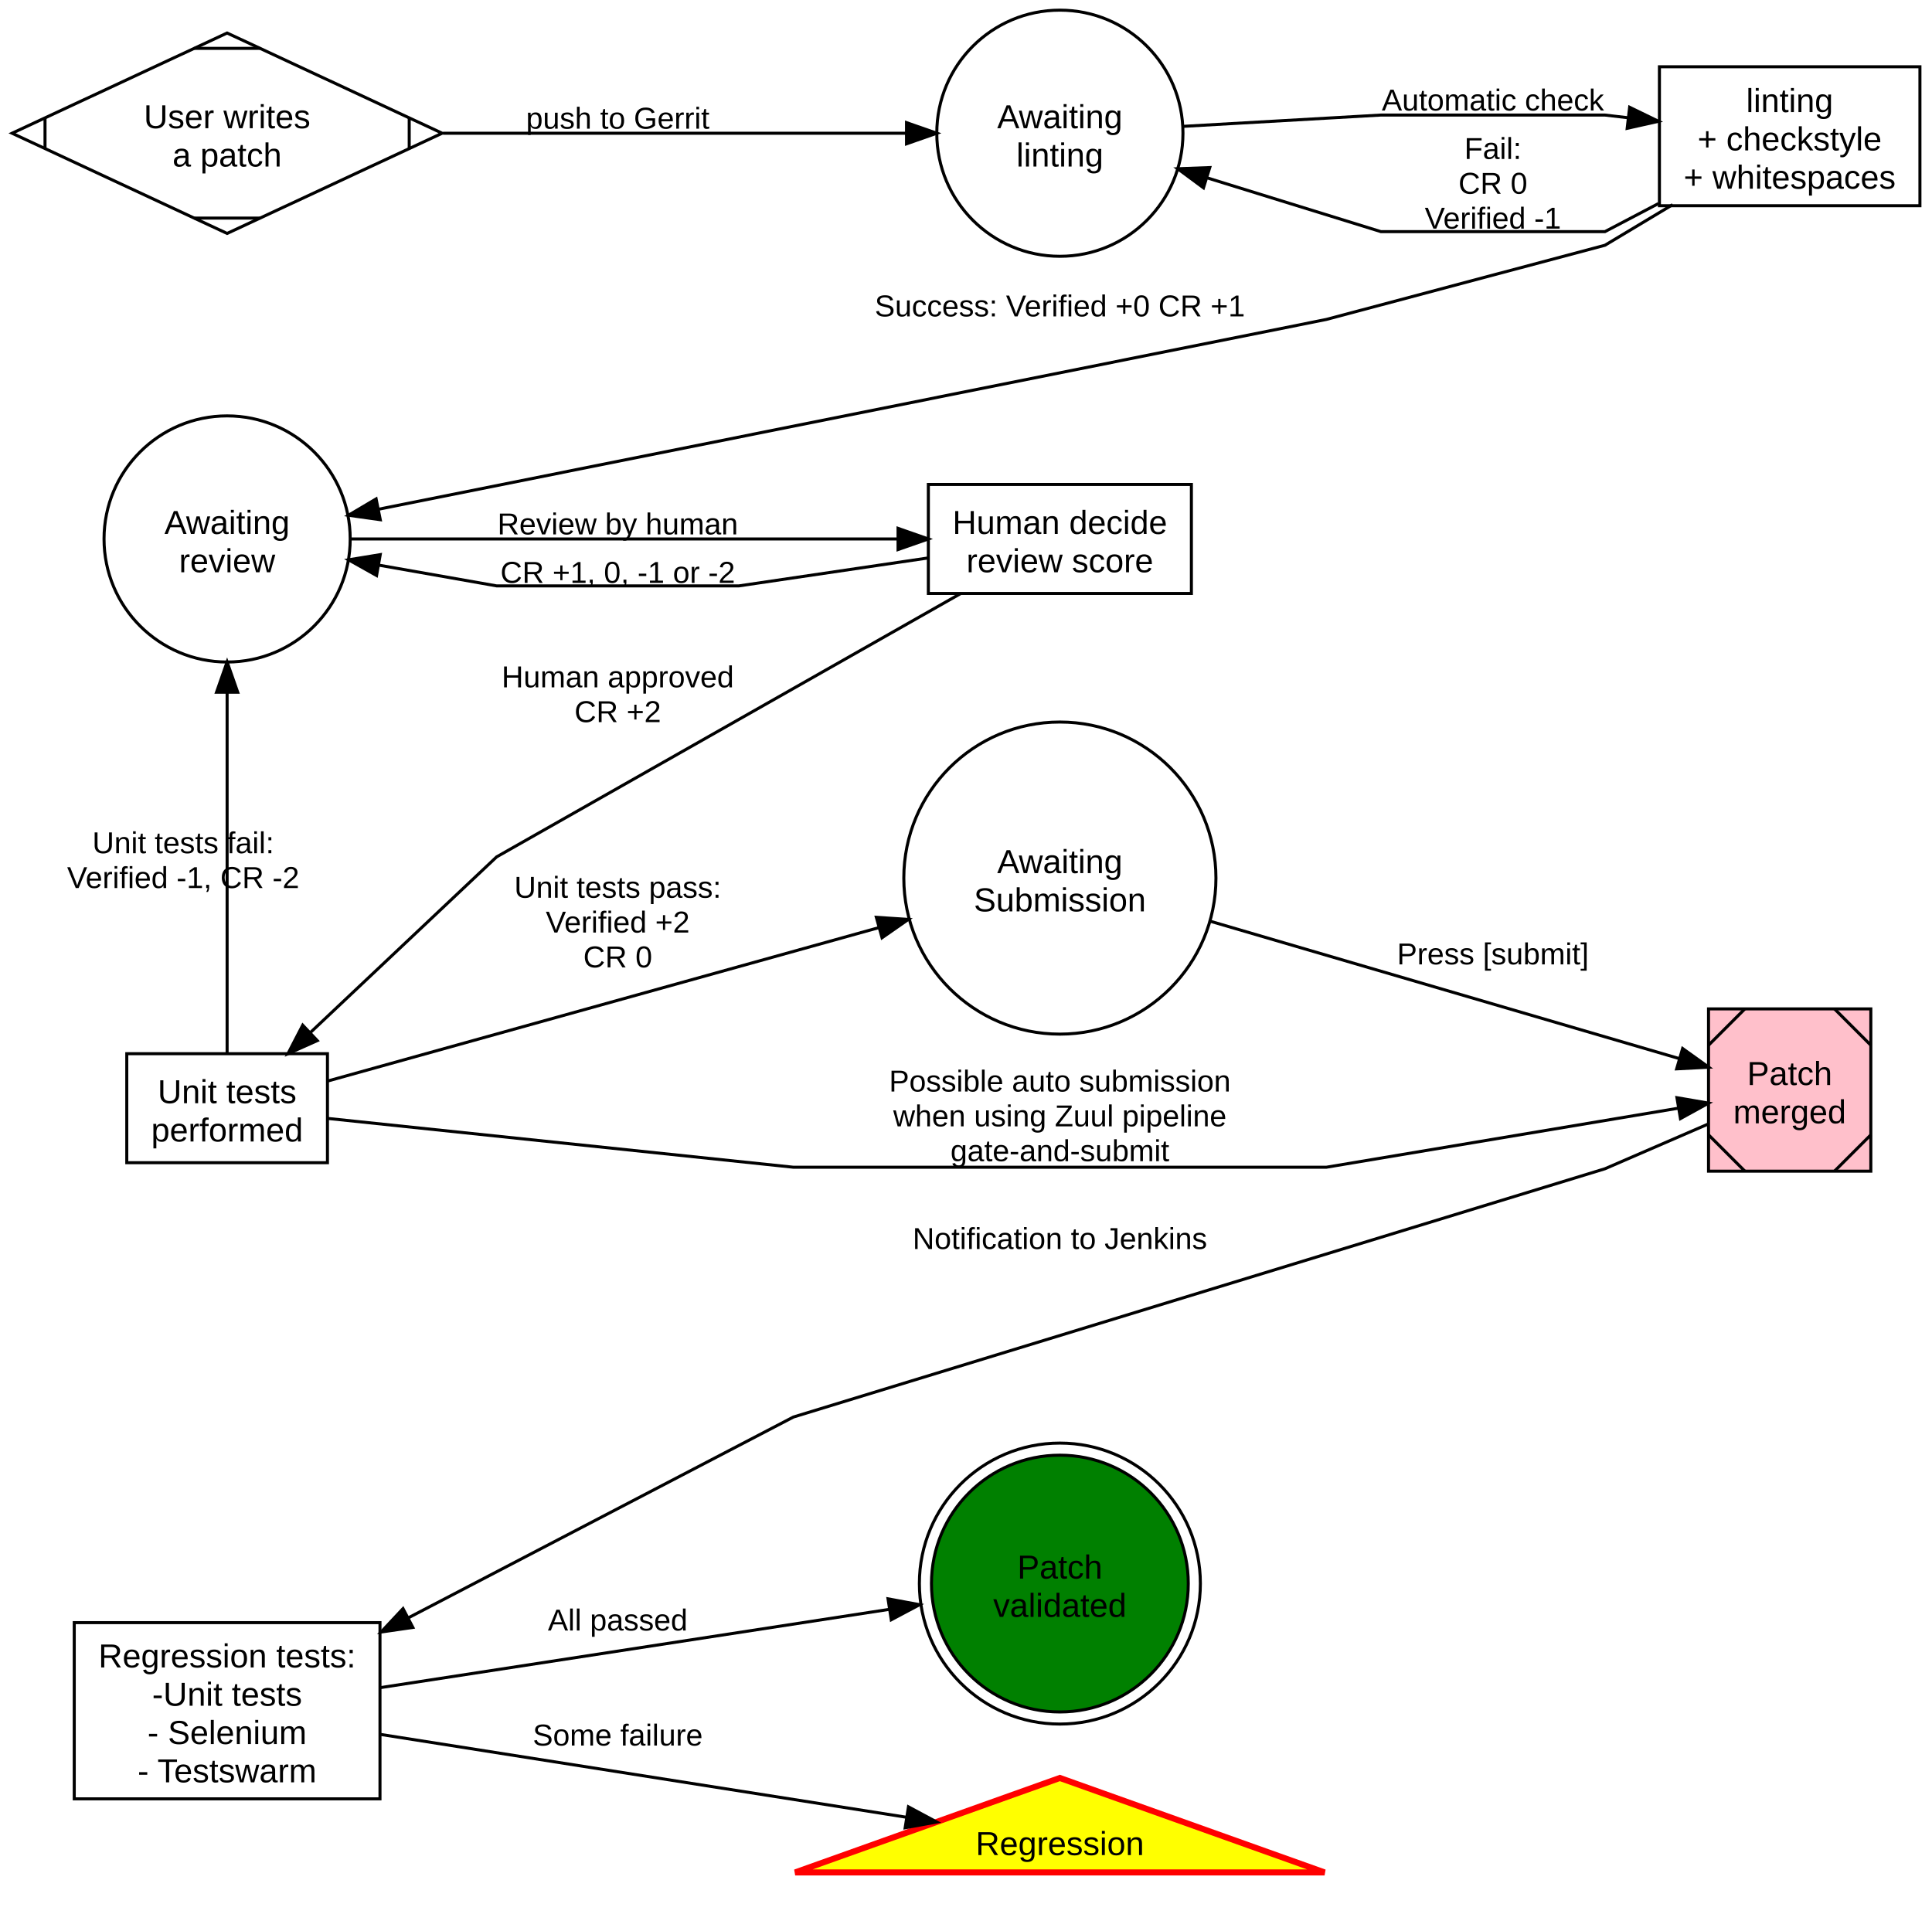
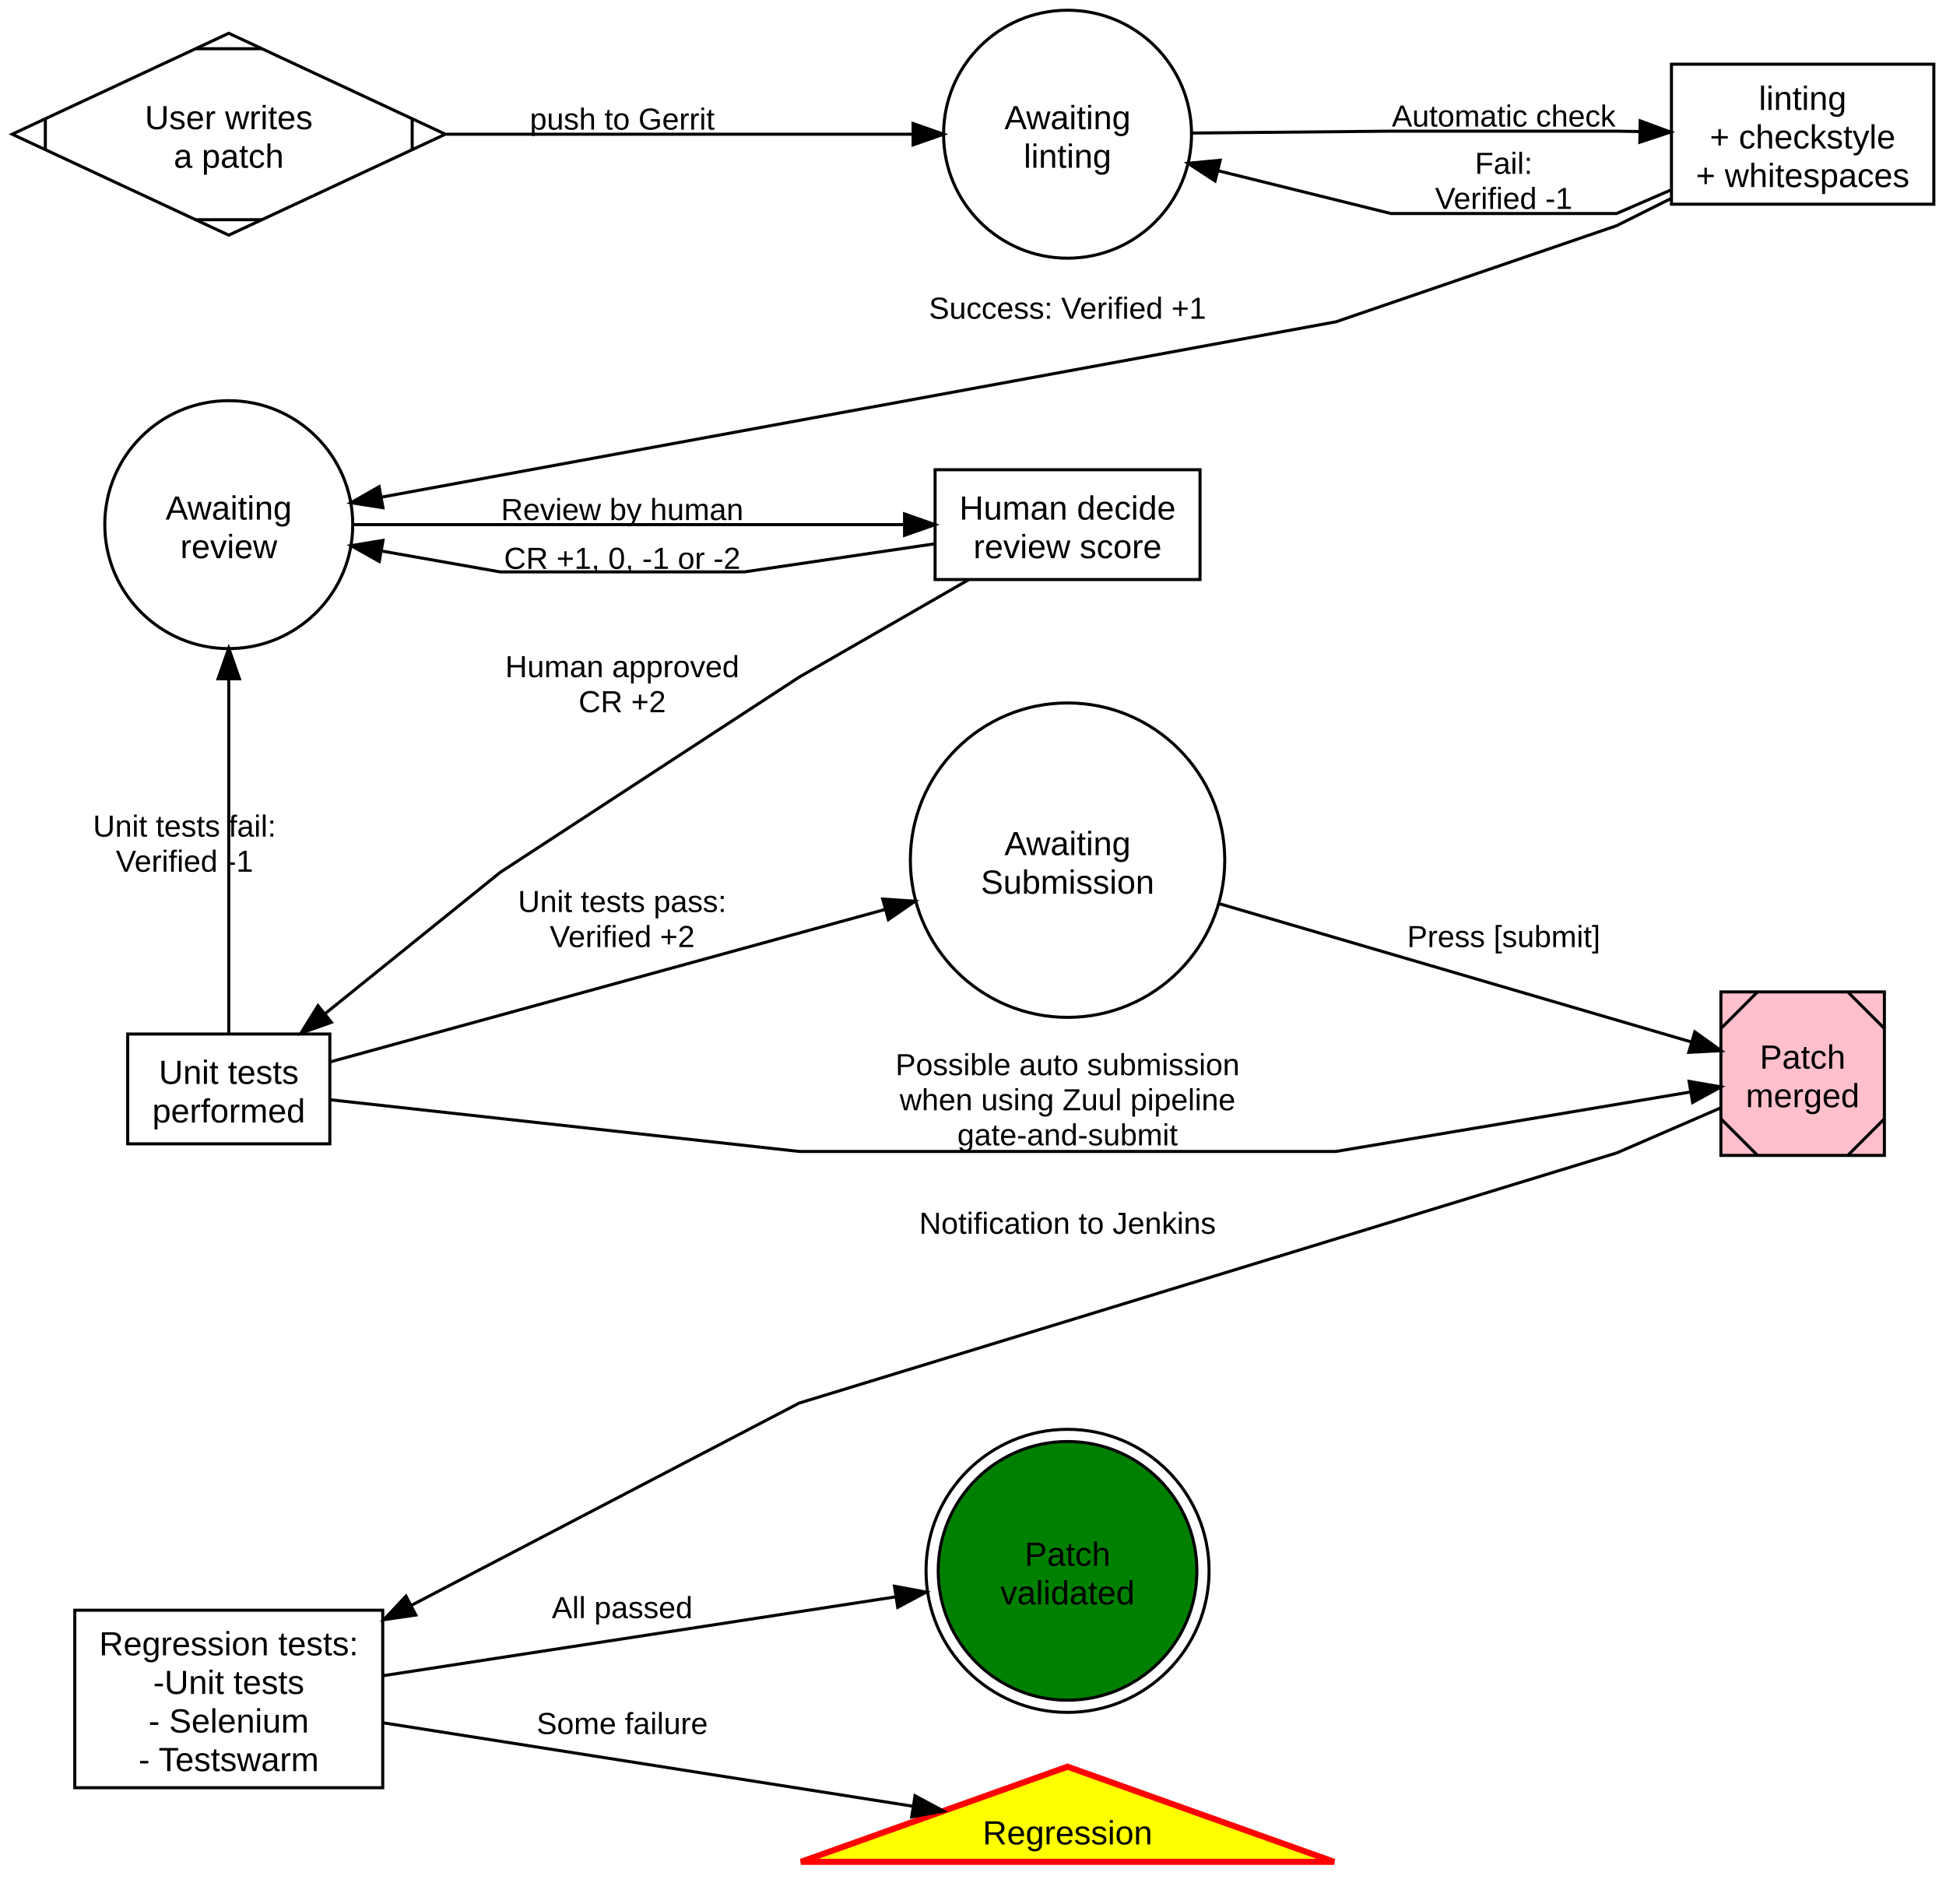
- <svg xmlns="http://www.w3.org/2000/svg" width="638pt" height="632pt" viewBox="0.00 0.00 638.00 632.00">
-   <g id="graph1" class="graph" transform="scale(1 1) rotate(0) translate(4 628)">
-     <polygon fill="white" stroke="white" points="-4,5 -4,-628 635,-628 635,5 -4,5" />
+ <svg xmlns="http://www.w3.org/2000/svg" width="638pt" height="624pt" viewBox="0.00 0.00 638.00 624.00">
+   <g id="graph1" class="graph" transform="scale(1 1) rotate(0) translate(4 620)">
+     <polygon fill="white" stroke="white" points="-4,5 -4,-620 635,-620 635,5 -4,5" />
    <g id="node1" class="node">
-       <polygon fill="none" stroke="black" points="71,-617.097 -0.011,-584 71,-550.903 142.011,-584 71,-617.097" />
-       <polyline fill="none" stroke="black" points="10.866,-589.069 10.866,-578.931 " />
-       <polyline fill="none" stroke="black" points="60.123,-555.972 81.877,-555.972 " />
-       <polyline fill="none" stroke="black" points="131.134,-578.931 131.134,-589.069 " />
-       <polyline fill="none" stroke="black" points="81.877,-612.028 60.123,-612.028 " />
-       <text text-anchor="middle" x="71" y="-585.649" font-family="Arial" font-size="11.00">User writes</text>
-       <text text-anchor="middle" x="71" y="-573" font-family="Arial" font-size="11.00">a patch</text>
+       <polygon fill="none" stroke="black" points="71,-609.097 -0.011,-576 71,-542.903 142.011,-576 71,-609.097" />
+       <polyline fill="none" stroke="black" points="10.866,-581.069 10.866,-570.931 " />
+       <polyline fill="none" stroke="black" points="60.123,-547.972 81.877,-547.972 " />
+       <polyline fill="none" stroke="black" points="131.134,-570.931 131.134,-581.069 " />
+       <polyline fill="none" stroke="black" points="81.877,-604.028 60.123,-604.028 " />
+       <text text-anchor="middle" x="71" y="-577.649" font-family="Arial" font-size="11.00">User writes</text>
+       <text text-anchor="middle" x="71" y="-565" font-family="Arial" font-size="11.00">a patch</text>
    </g>
    <g id="node2" class="node">
-       <ellipse fill="none" stroke="black" cx="346" cy="-584" rx="40.646" ry="40.646" />
-       <text text-anchor="middle" x="346" y="-585.649" font-family="Arial" font-size="11.00">Awaiting</text>
-       <text text-anchor="middle" x="346" y="-573" font-family="Arial" font-size="11.00">linting</text>
+       <ellipse fill="none" stroke="black" cx="346" cy="-576" rx="40.646" ry="40.646" />
+       <text text-anchor="middle" x="346" y="-577.649" font-family="Arial" font-size="11.00">Awaiting</text>
+       <text text-anchor="middle" x="346" y="-565" font-family="Arial" font-size="11.00">linting</text>
    </g>
    <g id="edge2" class="edge">
-       <path fill="none" stroke="black" d="M142.304,-584C190.176,-584 252.38,-584 295.185,-584" />
-       <polygon fill="black" stroke="black" points="295.358,-587.5 305.358,-584 295.358,-580.5 295.358,-587.5" />
-       <text text-anchor="middle" x="200" y="-585.499" font-family="Arial" font-size="10.00">push to Gerrit</text>
+       <path fill="none" stroke="black" d="M142.304,-576C190.176,-576 252.38,-576 295.185,-576" />
+       <polygon fill="black" stroke="black" points="295.358,-579.5 305.358,-576 295.358,-572.5 295.358,-579.5" />
+       <text text-anchor="middle" x="200" y="-577.499" font-family="Arial" font-size="10.00">push to Gerrit</text>
    </g>
    <g id="node5" class="node">
-       <polygon fill="none" stroke="black" points="630.012,-605.947 543.988,-605.947 543.988,-560.053 630.012,-560.053 630.012,-605.947" />
-       <text text-anchor="middle" x="587" y="-590.973" font-family="Arial" font-size="11.00">linting</text>
-       <text text-anchor="middle" x="587" y="-578.324" font-family="Arial" font-size="11.00">+ checkstyle</text>
-       <text text-anchor="middle" x="587" y="-565.676" font-family="Arial" font-size="11.00">+ whitespaces</text>
+       <polygon fill="none" stroke="black" points="630.012,-598.947 543.988,-598.947 543.988,-553.053 630.012,-553.053 630.012,-598.947" />
+       <text text-anchor="middle" x="587" y="-583.973" font-family="Arial" font-size="11.00">linting</text>
+       <text text-anchor="middle" x="587" y="-571.324" font-family="Arial" font-size="11.00">+ checkstyle</text>
+       <text text-anchor="middle" x="587" y="-558.676" font-family="Arial" font-size="11.00">+ whitespaces</text>
    </g>
    <g id="edge4" class="edge">
-       <path fill="none" stroke="black" d="M386.696,-586.268C416.43,-587.967 452,-590 452,-590 452,-590 526,-590 526,-590 526,-590 529.027,-589.647 533.721,-589.099" />
-       <polygon fill="black" stroke="black" points="534.15,-592.573 543.677,-587.938 533.339,-585.62 534.15,-592.573" />
-       <text text-anchor="middle" x="489" y="-591.499" font-family="Arial" font-size="10.00">Automatic check</text>
+       <path fill="none" stroke="black" d="M386.696,-576.378C416.43,-576.661 452,-577 452,-577 452,-577 526,-577 526,-577 526,-577 528.878,-576.952 533.372,-576.877" />
+       <polygon fill="black" stroke="black" points="533.737,-580.372 543.677,-576.705 533.62,-573.373 533.737,-580.372" />
+       <text text-anchor="middle" x="489" y="-578.499" font-family="Arial" font-size="10.00">Automatic check</text>
    </g>
    <g id="edge6" class="edge">
-       <path fill="none" stroke="black" d="M543.677,-560.783C533.749,-555.571 526,-551.503 526,-551.503 526,-551.503 452,-551.503 452,-551.503 452,-551.503 422.38,-560.67 394.604,-569.267" />
-       <polygon fill="black" stroke="black" points="393.426,-565.968 384.907,-572.268 395.495,-572.655 393.426,-565.968" />
-       <text text-anchor="middle" x="489" y="-575.497" font-family="Arial" font-size="10.00">Fail:</text>
-       <text text-anchor="middle" x="489" y="-563.998" font-family="Arial" font-size="10.00">CR 0</text>
-       <text text-anchor="middle" x="489" y="-552.499" font-family="Arial" font-size="10.00">Verified -1</text>
+       <path fill="none" stroke="black" d="M543.677,-557.662C533.749,-553.36 526,-550.002 526,-550.002 526,-550.002 452,-550.002 452,-550.002 452,-550.002 423.023,-557.177 395.514,-563.988" />
+       <polygon fill="black" stroke="black" points="394.368,-560.666 385.502,-566.467 396.05,-567.461 394.368,-560.666" />
+       <text text-anchor="middle" x="489" y="-562.998" font-family="Arial" font-size="10.00">Fail:</text>
+       <text text-anchor="middle" x="489" y="-551.499" font-family="Arial" font-size="10.00">Verified -1</text>
    </g>
    <g id="node8" class="node">
-       <ellipse fill="none" stroke="black" cx="71" cy="-450" rx="40.646" ry="40.646" />
-       <text text-anchor="middle" x="71" y="-451.649" font-family="Arial" font-size="11.00">Awaiting</text>
-       <text text-anchor="middle" x="71" y="-439" font-family="Arial" font-size="11.00">review</text>
+       <ellipse fill="none" stroke="black" cx="71" cy="-448" rx="40.646" ry="40.646" />
+       <text text-anchor="middle" x="71" y="-449.649" font-family="Arial" font-size="11.00">Awaiting</text>
+       <text text-anchor="middle" x="71" y="-437" font-family="Arial" font-size="11.00">review</text>
    </g>
    <g id="edge8" class="edge">
-       <path fill="none" stroke="black" d="M548.342,-560.405C536.287,-553.172 526,-547 526,-547 526,-547 434,-522.501 434,-522.501 434,-522.501 220.097,-479.661 121.144,-459.842" />
-       <polygon fill="black" stroke="black" points="121.577,-456.36 111.084,-457.828 120.202,-463.223 121.577,-456.36" />
-       <text text-anchor="middle" x="346" y="-523.499" font-family="Arial" font-size="10.00">Success: Verified +0 CR +1</text>
+       <path fill="none" stroke="black" d="M543.677,-554.839C533.749,-549.875 526,-546 526,-546 526,-546 434,-514.501 434,-514.501 434,-514.501 220.097,-475.206 121.144,-457.028" />
+       <polygon fill="black" stroke="black" points="121.552,-453.544 111.084,-455.18 120.287,-460.429 121.552,-453.544" />
+       <text text-anchor="middle" x="346" y="-515.499" font-family="Arial" font-size="10.00">Success: Verified +1</text>
    </g>
    <g id="node9" class="node">
-       <polygon fill="none" stroke="black" points="389.431,-468 302.569,-468 302.569,-432 389.431,-432 389.431,-468" />
-       <text text-anchor="middle" x="346" y="-451.649" font-family="Arial" font-size="11.00">Human decide</text>
-       <text text-anchor="middle" x="346" y="-439" font-family="Arial" font-size="11.00">review score</text>
+       <polygon fill="none" stroke="black" points="389.431,-466 302.569,-466 302.569,-430 389.431,-430 389.431,-466" />
+       <text text-anchor="middle" x="346" y="-449.649" font-family="Arial" font-size="11.00">Human decide</text>
+       <text text-anchor="middle" x="346" y="-437" font-family="Arial" font-size="11.00">review score</text>
    </g>
    <g id="edge10" class="edge">
-       <path fill="none" stroke="black" d="M111.697,-450C159.389,-450 239.564,-450 292.379,-450" />
-       <polygon fill="black" stroke="black" points="292.559,-453.5 302.559,-450 292.559,-446.5 292.559,-453.5" />
-       <text text-anchor="middle" x="200" y="-451.499" font-family="Arial" font-size="10.00">Review by human</text>
+       <path fill="none" stroke="black" d="M111.697,-448C159.389,-448 239.564,-448 292.379,-448" />
+       <polygon fill="black" stroke="black" points="292.559,-451.5 302.559,-448 292.559,-444.5 292.559,-451.5" />
+       <text text-anchor="middle" x="200" y="-449.499" font-family="Arial" font-size="10.00">Review by human</text>
    </g>
    <g id="edge12" class="edge">
-       <path fill="none" stroke="black" d="M302.292,-443.696C273.223,-439.405 240,-434.501 240,-434.501 240,-434.501 160,-434.501 160,-434.501 160,-434.501 141.251,-437.803 121.062,-441.359" />
-       <polygon fill="black" stroke="black" points="120.352,-437.93 111.111,-443.112 121.566,-444.824 120.352,-437.93" />
-       <text text-anchor="middle" x="200" y="-435.499" font-family="Arial" font-size="10.00">CR +1, 0, -1 or -2</text>
+       <path fill="none" stroke="black" d="M302.292,-441.696C273.223,-437.405 240,-432.501 240,-432.501 240,-432.501 160,-432.501 160,-432.501 160,-432.501 141.251,-435.803 121.062,-439.359" />
+       <polygon fill="black" stroke="black" points="120.352,-435.93 111.111,-441.112 121.566,-442.824 120.352,-435.93" />
+       <text text-anchor="middle" x="200" y="-433.499" font-family="Arial" font-size="10.00">CR +1, 0, -1 or -2</text>
    </g>
    <g id="node12" class="node">
-       <polygon fill="none" stroke="black" points="104.134,-280 37.866,-280 37.866,-244 104.134,-244 104.134,-280" />
-       <text text-anchor="middle" x="71" y="-263.649" font-family="Arial" font-size="11.00">Unit tests</text>
-       <text text-anchor="middle" x="71" y="-251" font-family="Arial" font-size="11.00">performed</text>
+       <polygon fill="none" stroke="black" points="104.134,-281 37.866,-281 37.866,-245 104.134,-245 104.134,-281" />
+       <text text-anchor="middle" x="71" y="-264.649" font-family="Arial" font-size="11.00">Unit tests</text>
+       <text text-anchor="middle" x="71" y="-252" font-family="Arial" font-size="11.00">performed</text>
    </g>
    <g id="edge14" class="edge">
-       <path fill="none" stroke="black" d="M313.197,-431.95C260.303,-401.929 160,-345 160,-345 160,-345 124.36,-311.385 98.442,-286.94" />
-       <polygon fill="black" stroke="black" points="100.771,-284.325 91.095,-280.01 95.968,-289.417 100.771,-284.325" />
-       <text text-anchor="middle" x="200" y="-400.998" font-family="Arial" font-size="10.00">Human approved</text>
-       <text text-anchor="middle" x="200" y="-389.499" font-family="Arial" font-size="10.00">CR +2</text>
+       <path fill="none" stroke="black" d="M313.591,-429.949C288.671,-415.627 258,-398 258,-398 258,-398 160,-334 160,-334 160,-334 128.03,-308.206 102.63,-287.712" />
+       <polygon fill="black" stroke="black" points="104.643,-284.84 94.662,-281.284 100.247,-290.288 104.643,-284.84" />
+       <text text-anchor="middle" x="200" y="-397.998" font-family="Arial" font-size="10.00">Human approved</text>
+       <text text-anchor="middle" x="200" y="-386.499" font-family="Arial" font-size="10.00">CR +2</text>
    </g>
    <g id="edge16" class="edge">
-       <path fill="none" stroke="black" d="M71,-280.026C71,-307.192 71,-359.642 71,-399.129" />
-       <polygon fill="black" stroke="black" points="67.5,-399.377 71,-409.377 74.5,-399.377 67.5,-399.377" />
-       <text text-anchor="middle" x="56.501" y="-346.213" font-family="Arial" font-size="10.00">Unit tests fail:</text>
-       <text text-anchor="middle" x="56.501" y="-334.713" font-family="Arial" font-size="10.00">Verified -1, CR -2</text>
+       <path fill="none" stroke="black" d="M71,-281.075C71,-307.783 71,-358.791 71,-397.424" />
+       <polygon fill="black" stroke="black" points="67.5,-397.458 71,-407.458 74.5,-397.458 67.5,-397.458" />
+       <text text-anchor="middle" x="56.501" y="-345.713" font-family="Arial" font-size="10.00">Unit tests fail:</text>
+       <text text-anchor="middle" x="56.501" y="-334.213" font-family="Arial" font-size="10.00">Verified -1</text>
    </g>
    <g id="node16" class="node">
      <ellipse fill="none" stroke="black" cx="346" cy="-338" rx="51.537" ry="51.537" />
      <text text-anchor="middle" x="346" y="-339.649" font-family="Arial" font-size="11.00">Awaiting</text>
      <text text-anchor="middle" x="346" y="-327" font-family="Arial" font-size="11.00">Submission</text>
    </g>
    <g id="edge18" class="edge">
-       <path fill="none" stroke="black" d="M104.119,-270.942C148.795,-283.379 230.475,-306.118 286.22,-321.636" />
-       <polygon fill="black" stroke="black" points="285.394,-325.039 295.967,-324.35 287.272,-318.296 285.394,-325.039" />
-       <text text-anchor="middle" x="200" y="-331.497" font-family="Arial" font-size="10.00">Unit tests pass:</text>
-       <text text-anchor="middle" x="200" y="-319.998" font-family="Arial" font-size="10.00">Verified +2</text>
-       <text text-anchor="middle" x="200" y="-308.499" font-family="Arial" font-size="10.00">CR 0</text>
+       <path fill="none" stroke="black" d="M104.119,-271.824C148.795,-284.098 230.475,-306.537 286.22,-321.852" />
+       <polygon fill="black" stroke="black" points="285.397,-325.255 295.967,-324.529 287.251,-318.505 285.397,-325.255" />
+       <text text-anchor="middle" x="200" y="-320.998" font-family="Arial" font-size="10.00">Unit tests pass:</text>
+       <text text-anchor="middle" x="200" y="-309.499" font-family="Arial" font-size="10.00">Verified +2</text>
    </g>
    <g id="node17" class="node">
      <polygon fill="pink" stroke="black" points="613.798,-294.798 560.202,-294.798 560.202,-241.202 613.798,-241.202 613.798,-294.798" />
      <polyline fill="none" stroke="black" points="572.202,-294.798 560.202,-282.798 " />
      <polyline fill="none" stroke="black" points="560.202,-253.202 572.202,-241.202 " />
      <polyline fill="none" stroke="black" points="601.798,-241.202 613.798,-253.202 " />
      <polyline fill="none" stroke="black" points="613.798,-282.798 601.798,-294.798 " />
      <text text-anchor="middle" x="587" y="-269.649" font-family="Arial" font-size="11.00">Patch</text>
      <text text-anchor="middle" x="587" y="-257" font-family="Arial" font-size="11.00">merged</text>
    </g>
    <g id="edge22" class="edge">
-       <path fill="none" stroke="black" d="M104.399,-258.604C157.689,-253.018 258,-242.503 258,-242.503 258,-242.503 434,-242.503 434,-242.503 434,-242.503 505.307,-254.464 550.241,-262.002" />
+       <path fill="none" stroke="black" d="M104.399,-259.43C157.689,-253.557 258,-242.503 258,-242.503 258,-242.503 434,-242.503 434,-242.503 434,-242.503 505.307,-254.464 550.241,-262.002" />
      <polygon fill="black" stroke="black" points="549.774,-265.472 560.215,-263.675 550.932,-258.569 549.774,-265.472" />
      <text text-anchor="middle" x="346" y="-267.497" font-family="Arial" font-size="10.00">Possible auto submission</text>
      <text text-anchor="middle" x="346" y="-255.998" font-family="Arial" font-size="10.00">when using Zuul pipeline</text>
      <text text-anchor="middle" x="346" y="-244.499" font-family="Arial" font-size="10.00">gate-and-submit</text>
    </g>
    <g id="edge20" class="edge">
      <path fill="none" stroke="black" d="M395.653,-323.75C441.578,-310.299 509.352,-290.449 550.421,-278.421" />
      <polygon fill="black" stroke="black" points="551.644,-281.709 560.257,-275.54 549.677,-274.992 551.644,-281.709" />
      <text text-anchor="middle" x="489" y="-309.499" font-family="Arial" font-size="10.00">Press [submit]</text>
    </g>
    <g id="node20" class="node">
      <polygon fill="none" stroke="black" points="121.481,-92.097 20.519,-92.097 20.519,-33.903 121.481,-33.903 121.481,-92.097" />
      <text text-anchor="middle" x="71" y="-77.298" font-family="Arial" font-size="11.00">Regression tests:</text>
      <text text-anchor="middle" x="71" y="-64.649" font-family="Arial" font-size="11.00">-Unit tests</text>
      <text text-anchor="middle" x="71" y="-52" font-family="Arial" font-size="11.00">- Selenium</text>
      <text text-anchor="middle" x="71" y="-39.351" font-family="Arial" font-size="11.00">- Testswarm</text>
    </g>
    <g id="edge24" class="edge">
      <path fill="none" stroke="black" d="M560.206,-256.823C543.944,-249.776 526,-242 526,-242 526,-242 258,-160 258,-160 258,-160 185.264,-122.068 130.762,-93.645" />
      <polygon fill="black" stroke="black" points="132.33,-90.515 121.845,-88.994 129.093,-96.722 132.33,-90.515" />
      <text text-anchor="middle" x="346" y="-215.499" font-family="Arial" font-size="10.00">Notification to Jenkins</text>
    </g>
    <g id="node22" class="node">
      <ellipse fill="green" stroke="black" cx="346" cy="-105" rx="42.403" ry="42.403" />
      <ellipse fill="none" stroke="black" cx="346" cy="-105" rx="46.398" ry="46.398" />
      <text text-anchor="middle" x="346" y="-106.649" font-family="Arial" font-size="11.00">Patch</text>
      <text text-anchor="middle" x="346" y="-94" font-family="Arial" font-size="11.00">validated</text>
    </g>
    <g id="edge26" class="edge">
      <path fill="none" stroke="black" d="M121.755,-70.655C169.137,-77.944 240.329,-88.897 289.521,-96.465" />
      <polygon fill="black" stroke="black" points="289.251,-99.964 299.667,-98.026 290.316,-93.046 289.251,-99.964" />
      <text text-anchor="middle" x="200" y="-89.499" font-family="Arial" font-size="10.00">All passed</text>
    </g>
    <g id="node24" class="node">
      <polygon fill="yellow" stroke="red" stroke-width="2" points="346,-40.799 258.589,-9.601 433.411,-9.601 346,-40.799" />
      <text text-anchor="middle" x="346" y="-15.325" font-family="Arial" font-size="11.00">Regression</text>
    </g>
    <g id="edge28" class="edge">
      <path fill="none" stroke="black" d="M121.755,-55.163C171.003,-47.406 245.975,-35.597 295.229,-27.839" />
      <polygon fill="black" stroke="black" points="295.997,-31.262 305.33,-26.248 294.907,-24.347 295.997,-31.262" />
      <text text-anchor="middle" x="200" y="-51.499" font-family="Arial" font-size="10.00">Some failure</text>
    </g>
  </g>
</svg>
